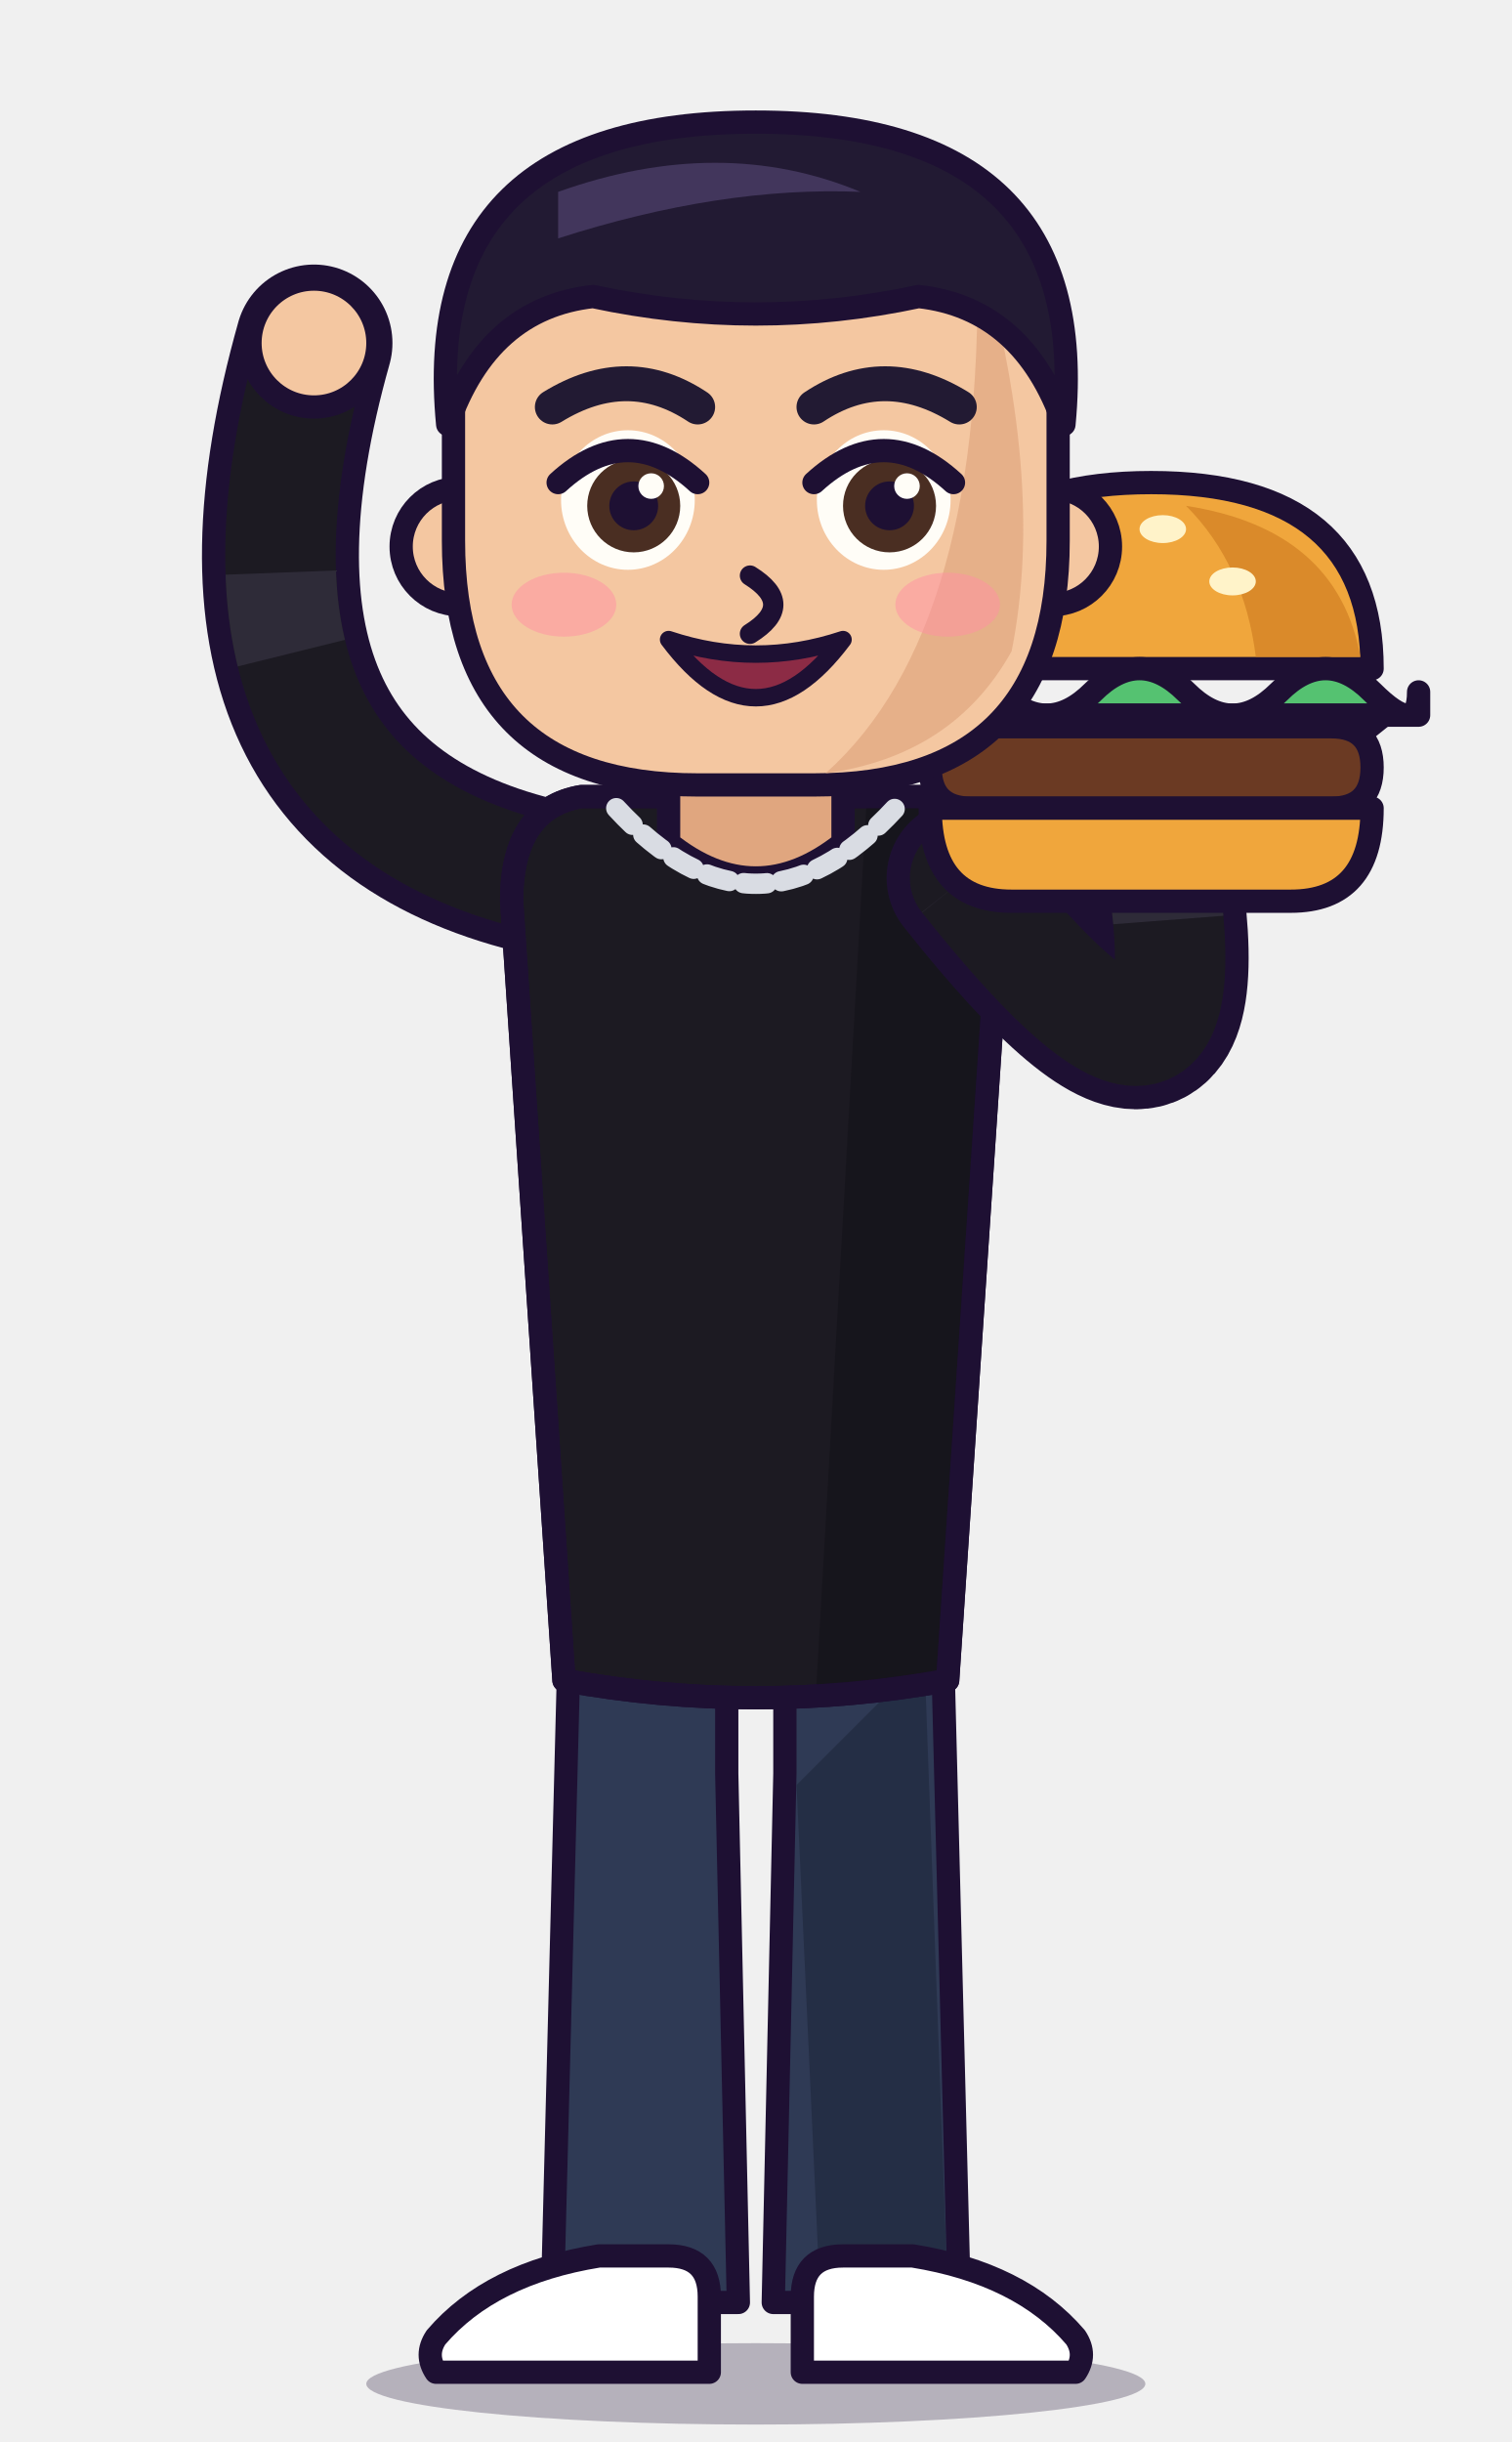
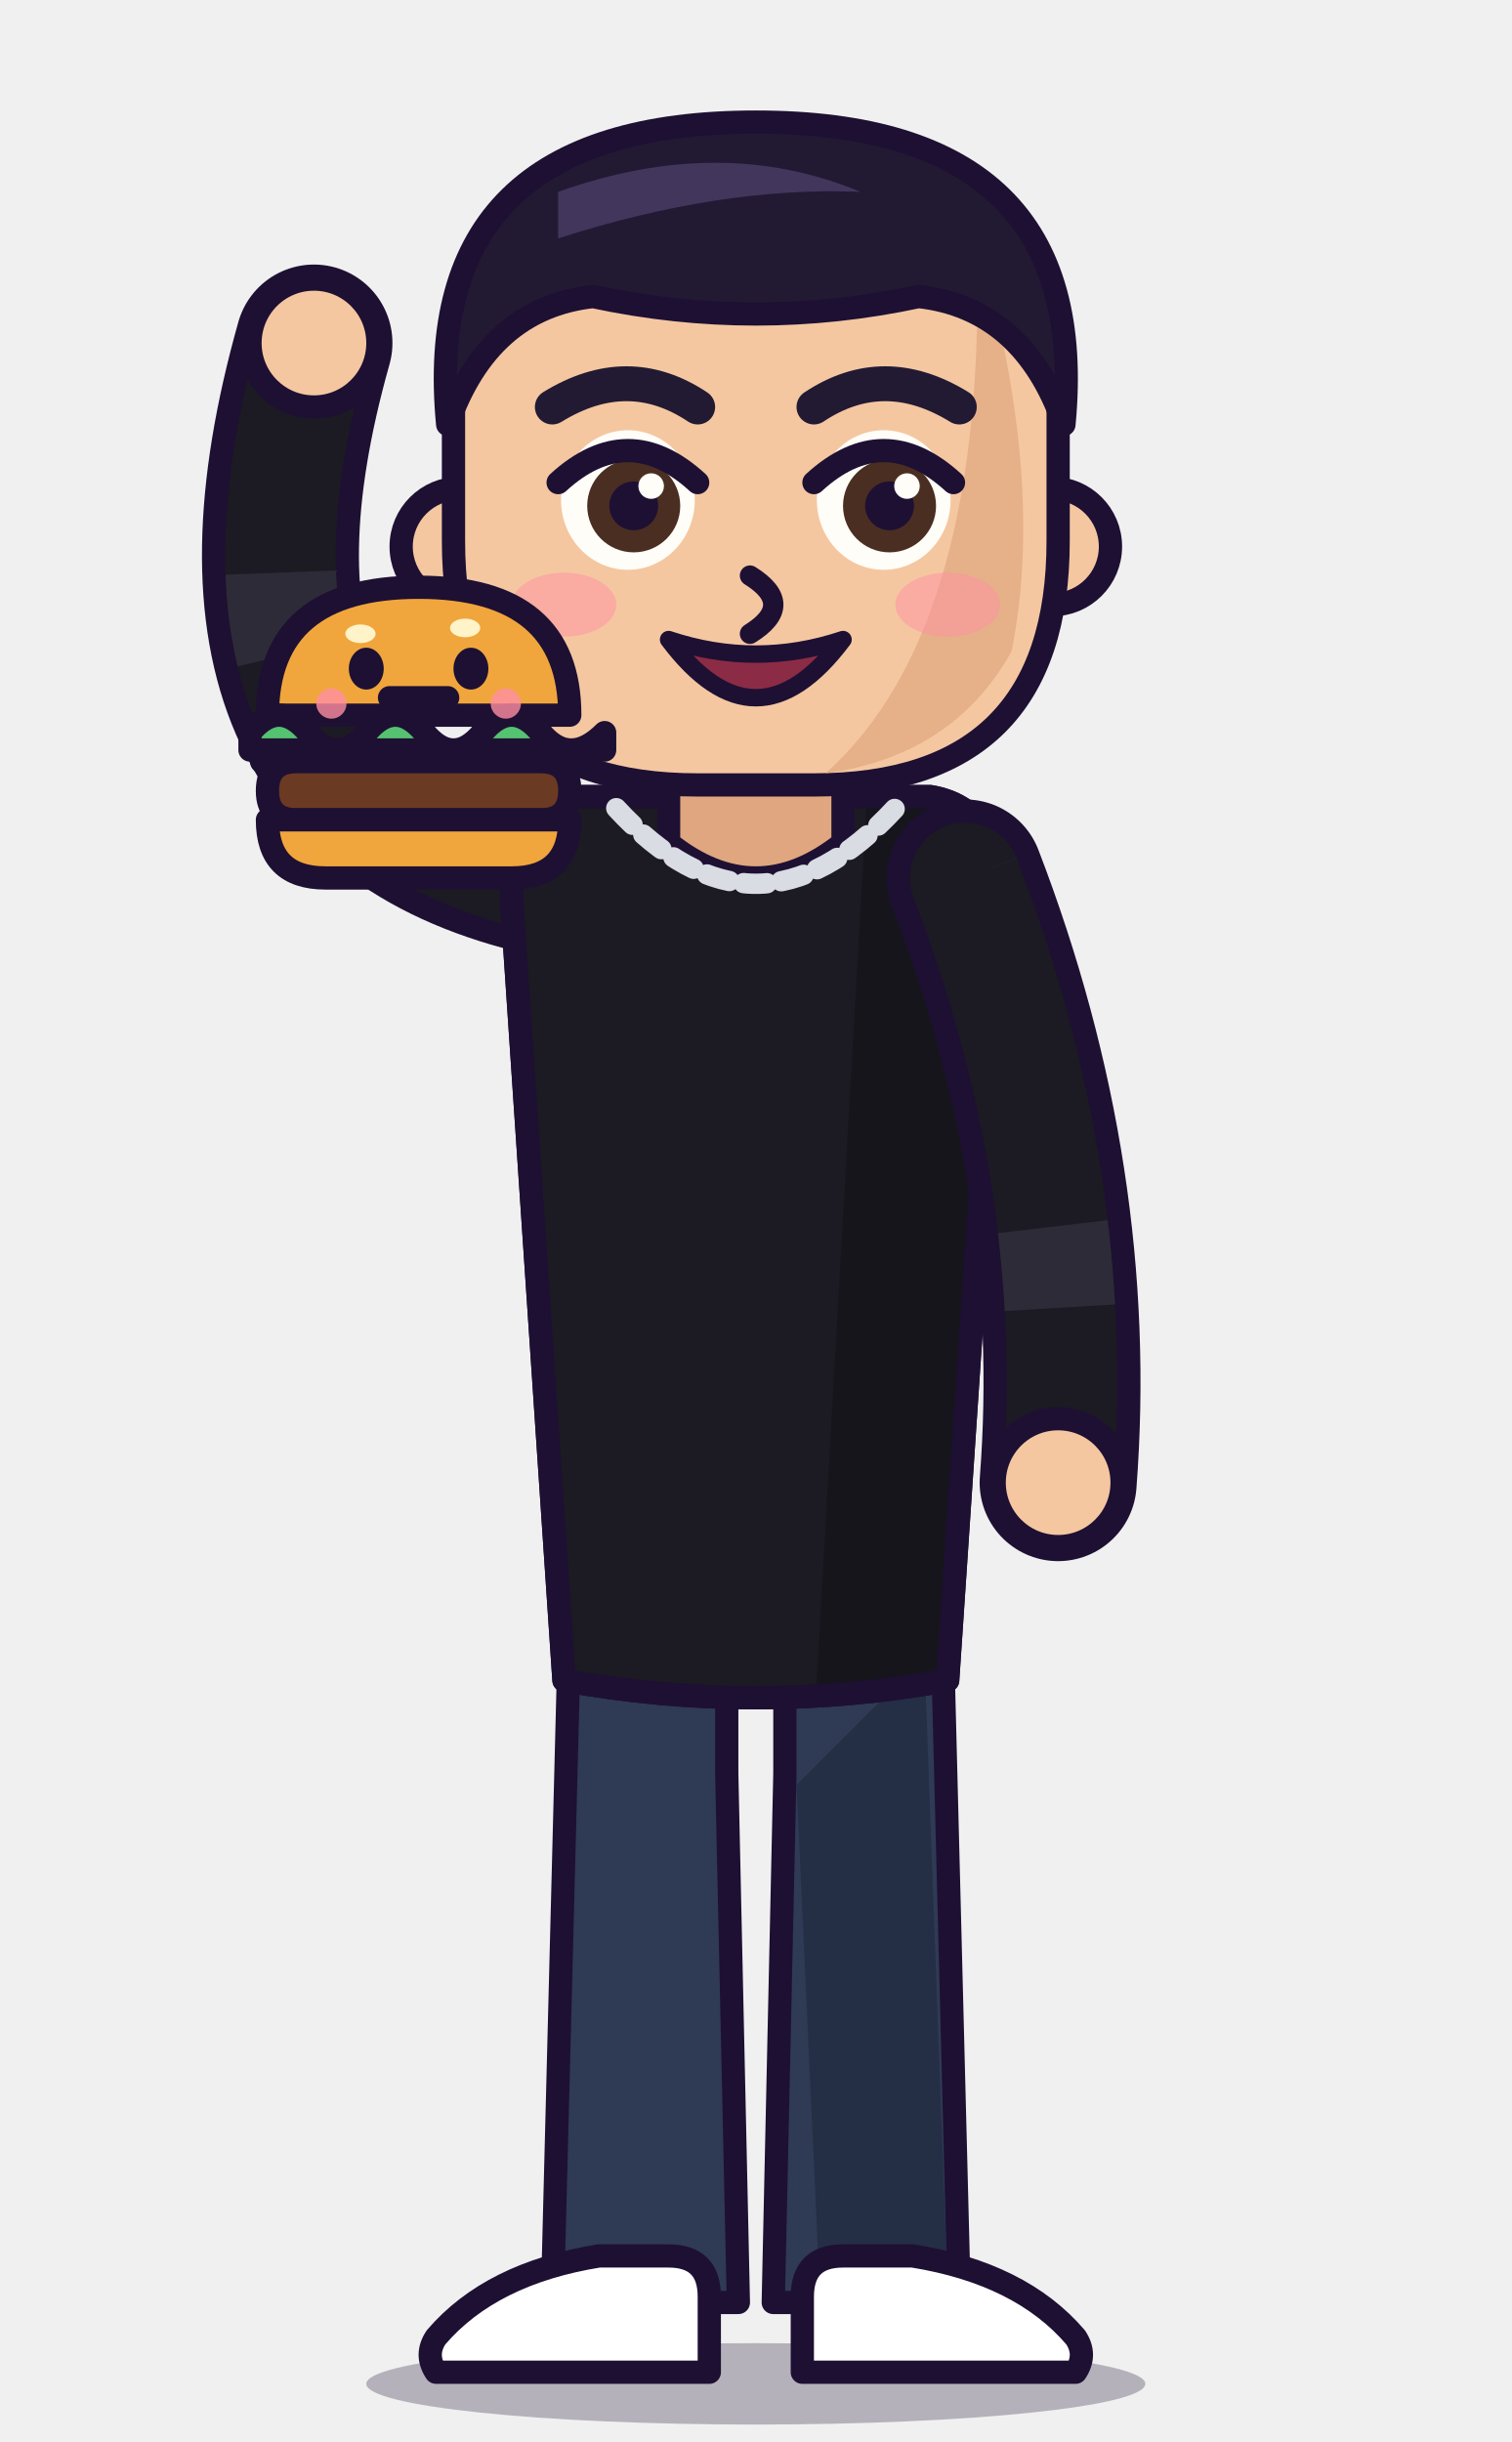
<svg xmlns="http://www.w3.org/2000/svg" viewBox="0 0 260 420" role="img" aria-label="Agusmaxi">
  <ellipse cx="130" cy="410" rx="67" ry="7" fill="#1E1033" opacity="0.28" />
  <path d="M98 279L95 396H127L125 305L125 279Z" fill="#2F3A55" stroke="#1E1033" stroke-width="4" stroke-linejoin="round" stroke-linecap="round" />
  <path d="M162 279L165 396H133L135 305L135 279Z" fill="#2F3A55" stroke="#1E1033" stroke-width="4" stroke-linejoin="round" stroke-linecap="round" />
  <path d="M137 307L141 394H163L159 285Z" fill="#1C2438" opacity="0.55" />
  <path d="M122 408v-13q0 -7 -7 -7h-12q-18.6 3 -28 14q-2 3 0 6z" fill="#FFFFFF" stroke="#1E1033" stroke-width="4" stroke-linejoin="round" stroke-linecap="round" />
  <path d="M138 408v-13q0 -7 7 -7h12q18.6 3 28 14q2 3 0 6z" fill="#FFFFFF" stroke="#1E1033" stroke-width="4" stroke-linejoin="round" stroke-linecap="round" />
  <path d="M94 151Q32 137 54 59" fill="none" stroke="#1E1033" stroke-width="27" stroke-linecap="round" />
  <path d="M94 151Q32 137 54 59" fill="none" stroke="#1C1A22" stroke-width="19" stroke-linecap="round" />
  <path d="M94 151Q32 137 54 59" fill="none" stroke="#2E2B38" stroke-width="19" stroke-linecap="butt" stroke-dasharray="0 62 14 400" />
  <circle cx="54" cy="59" r="11" fill="#F4C7A1" stroke="#1E1033" stroke-width="4" stroke-linejoin="round" stroke-linecap="round" />
  <clipPath id="torso">
    <path d="M100 137Q88 139 88 155L97 289Q130 295 163 289L172 155Q172 139 160 137Z" />
  </clipPath>
  <path d="M100 137Q88 139 88 155L97 289Q130 295 163 289L172 155Q172 139 160 137Z" fill="#1C1A22" stroke="#1E1033" stroke-width="4" stroke-linejoin="round" stroke-linecap="round" />
  <g clip-path="url(#torso)">
    <path d="M149.32 133H178V299H139.9Z" fill="#0B0A10" opacity="0.32" />
  </g>
  <path d="M100 137Q88 139 88 155L97 289Q130 295 163 289L172 155Q172 139 160 137Z" fill="none" stroke="#1E1033" stroke-width="4" stroke-linejoin="round" stroke-linecap="round" />
  <path d="M115 129h30v16q-15 12 -30 0z" fill="#E0A67F" stroke="#1E1033" stroke-width="4" stroke-linejoin="round" stroke-linecap="round" />
  <path d="M106 139q24 26 48 0" fill="none" stroke="#D9DCE3" stroke-width="3.5" stroke-dasharray="4 2.5" stroke-linecap="round" />
-   <path d="M166 151Q212 209 198 139" fill="none" stroke="#1E1033" stroke-width="27" stroke-linecap="round" />
-   <path d="M166 151Q212 209 198 139" fill="none" stroke="#1C1A22" stroke-width="19" stroke-linecap="round" />
-   <path d="M166 151Q212 209 198 139" fill="none" stroke="#2E2B38" stroke-width="19" stroke-linecap="butt" stroke-dasharray="0 62 14 400" />
-   <circle cx="198" cy="139" r="11" fill="#F4C7A1" stroke="#1E1033" stroke-width="4" stroke-linejoin="round" stroke-linecap="round" />
-   <path d="M160 115q0 -32 38 -32t38 32z" fill="#F0A63C" stroke="#1E1033" stroke-width="4" stroke-linejoin="round" stroke-linecap="round" />
-   <path d="M204 87q26 4 30 26h-18q-2 -16 -12 -26z" fill="#D07F22" opacity="0.7" />
-   <ellipse cx="184" cy="96" rx="4" ry="2.4" fill="#FFF3C9" />
-   <ellipse cx="200" cy="91" rx="4" ry="2.4" fill="#FFF3C9" />
-   <ellipse cx="212" cy="100" rx="4" ry="2.4" fill="#FFF3C9" />
-   <path d="M156 119q8 -8 16 0t16 0t16 0t16 0t16 0t8 0v4h-88z" fill="#55C271" stroke="#1E1033" stroke-width="4" stroke-linejoin="round" stroke-linecap="round" />
-   <path d="M158 123h80l-10 8l-10 -6h-60z" fill="#FFD12F" stroke="#1E1033" stroke-width="4" stroke-linejoin="round" stroke-linecap="round" />
-   <path d="M167 125h62q7 0 7 7v0q0 7 -7 7h-62q-7 0 -7 -7v-0q0 -7 7 -7z" fill="#6B3A23" stroke="#1E1033" stroke-width="4" stroke-linejoin="round" stroke-linecap="round" />
-   <path d="M160 139h76q0 16 -14 16h-48q-14 0 -14 -16z" fill="#F0A63C" stroke="#1E1033" stroke-width="4" stroke-linejoin="round" stroke-linecap="round" />
+   <path d="M166 151Q186 203 182 255" fill="none" stroke="#1E1033" stroke-width="27" stroke-linecap="round" />
+   <path d="M166 151Q186 203 182 255" fill="none" stroke="#1C1A22" stroke-width="19" stroke-linecap="round" />
+   <path d="M166 151Q186 203 182 255" fill="none" stroke="#2E2B38" stroke-width="19" stroke-linecap="butt" stroke-dasharray="0 62 14 400" />
+   <circle cx="182" cy="255" r="11" fill="#F4C7A1" stroke="#1E1033" stroke-width="4" stroke-linejoin="round" stroke-linecap="round" />
  <circle cx="79" cy="94" r="10" fill="#F4C7A1" stroke="#1E1033" stroke-width="4" stroke-linejoin="round" stroke-linecap="round" />
  <circle cx="181" cy="94" r="10" fill="#F4C7A1" stroke="#1E1033" stroke-width="4" stroke-linejoin="round" stroke-linecap="round" />
  <path d="M120 29h20q42 0 42 42v22q0 42 -42 42h-20q-42 0 -42 -42v-22q0 -42 42 -42z" fill="#F4C7A1" stroke="#1E1033" stroke-width="4" stroke-linejoin="round" stroke-linecap="round" />
  <path d="M168 41Q180 82 174 112Q164 130 142 133Q170 108 168 41Z" fill="#E0A67F" opacity="0.7" />
  <ellipse cx="97" cy="104" rx="9" ry="5.5" fill="#FF8FA3" opacity="0.5" />
  <ellipse cx="163" cy="104" rx="9" ry="5.5" fill="#FF8FA3" opacity="0.5" />
  <ellipse cx="108" cy="86" rx="11.5" ry="12" fill="#FFFDF7" />
  <circle cx="109" cy="87" r="8" fill="#4A2E22" />
  <circle cx="109" cy="87" r="4.2" fill="#1E1033" />
  <circle cx="112" cy="83.6" r="2.2" fill="#FFFDF7" />
  <path d="M96 83Q108 72 120 83" fill="none" stroke="#1E1033" stroke-width="4" stroke-linecap="round" stroke-linejoin="round" />
  <ellipse cx="152" cy="86" rx="11.5" ry="12" fill="#FFFDF7" />
  <circle cx="153" cy="87" r="8" fill="#4A2E22" />
  <circle cx="153" cy="87" r="4.2" fill="#1E1033" />
  <circle cx="156" cy="83.6" r="2.2" fill="#FFFDF7" />
  <path d="M140 83Q152 72 164 83" fill="none" stroke="#1E1033" stroke-width="4" stroke-linecap="round" stroke-linejoin="round" />
  <path d="M120 70Q108 62 95 70" fill="none" stroke="#221A33" stroke-width="6" stroke-linecap="round" stroke-linejoin="round" />
  <path d="M140 70Q152 62 165 70" fill="none" stroke="#221A33" stroke-width="6" stroke-linecap="round" stroke-linejoin="round" />
  <path d="M129 99q8 5 0 10" fill="none" stroke="#1E1033" stroke-width="3.5" stroke-linecap="round" stroke-linejoin="round" />
  <path d="M115 110q15 20 30 0q-15 5 -30 0z" fill="#8C2B45" stroke="#1E1033" stroke-width="3" stroke-linejoin="round" stroke-linecap="round" />
  <path d="M77 73Q72 21 130 21Q188 21 183 73Q176 53 158 51Q130 57 102 51Q84 53 77 73Z" fill="#221A33" stroke="#1E1033" stroke-width="4" stroke-linejoin="round" stroke-linecap="round" />
  <path d="M96 33Q124 23 148 33Q124 32 96 41Z" fill="#4A3D66" opacity="0.8" />
+   <g>
+     <animateTransform attributeName="transform" type="translate" values="0 0;0 -6;0 0" dur="1.6s" repeatCount="indefinite" calcMode="spline" keySplines="0.45 0 0.55 1;0.45 0 0.55 1" />
+     <g transform="translate(72 147) ">
+       <g>
+         <animateTransform attributeName="transform" type="scale" additive="sum" values="1 1;1.06 0.92;1 1" dur="1.6s" repeatCount="indefinite" calcMode="spline" keySplines="0.45 0 0.55 1;0.45 0 0.55 1" />
+         <g transform="translate(-72 -147)">
+           <path d="M46 123q0 -22 26 -22t26 22z" fill="#F0A63C" stroke="#1E1033" stroke-width="4" stroke-linejoin="round" stroke-linecap="round" />
+           <ellipse cx="62" cy="109" rx="2.6" ry="1.6" fill="#FFF3C9" />
+           <ellipse cx="80" cy="108" rx="2.6" ry="1.6" fill="#FFF3C9" />
+           <path d="M43 126q5 -6 10 0t10 0t10 0t10 0t10 0t11 0v3h-61z" fill="#55C271" stroke="#1E1033" stroke-width="4" stroke-linejoin="round" stroke-linecap="round" />
+           <path d="M45 129h54l-7 6l-7 -4h-40z" fill="#FFD12F" stroke="#1E1033" stroke-width="4" stroke-linejoin="round" stroke-linecap="round" />
+           <path d="M51 131h42q5 0 5 5v0q0 5 -5 5h-42q-5 0 -5 -5v-0q0 -5 5 -5z" fill="#6B3A23" stroke="#1E1033" stroke-width="4" stroke-linejoin="round" stroke-linecap="round" />
+           <path d="M46 141h52q0 10 -10 10h-32q-10 0 -10 -10z" fill="#F0A63C" stroke="#1E1033" stroke-width="4" stroke-linejoin="round" stroke-linecap="round" />
+           <ellipse cx="63" cy="115" rx="3" ry="3.6" fill="#1E1033">
+             <animate attributeName="ry" values="3.6;3.6;0.5;3.6" keyTimes="0;0.9;0.95;1" dur="3.2s" repeatCount="indefinite" />
+           </ellipse>
+           <ellipse cx="81" cy="115" rx="3" ry="3.6" fill="#1E1033">
+             <animate attributeName="ry" values="3.6;3.6;0.5;3.6" keyTimes="0;0.9;0.95;1" dur="3.2s" repeatCount="indefinite" />
+           </ellipse>
+           <circle cx="57" cy="121" r="2.6" fill="#FF8FA3" opacity="0.8" />
+           <circle cx="87" cy="121" r="2.6" fill="#FF8FA3" opacity="0.8" />
+           <path d="M67 120q5 7 10 0z" fill="#E0524A" stroke="#1E1033" stroke-width="4" stroke-linejoin="round" stroke-linecap="round" />
+         </g>
+       </g>
+     </g>
+   </g>
</svg>
